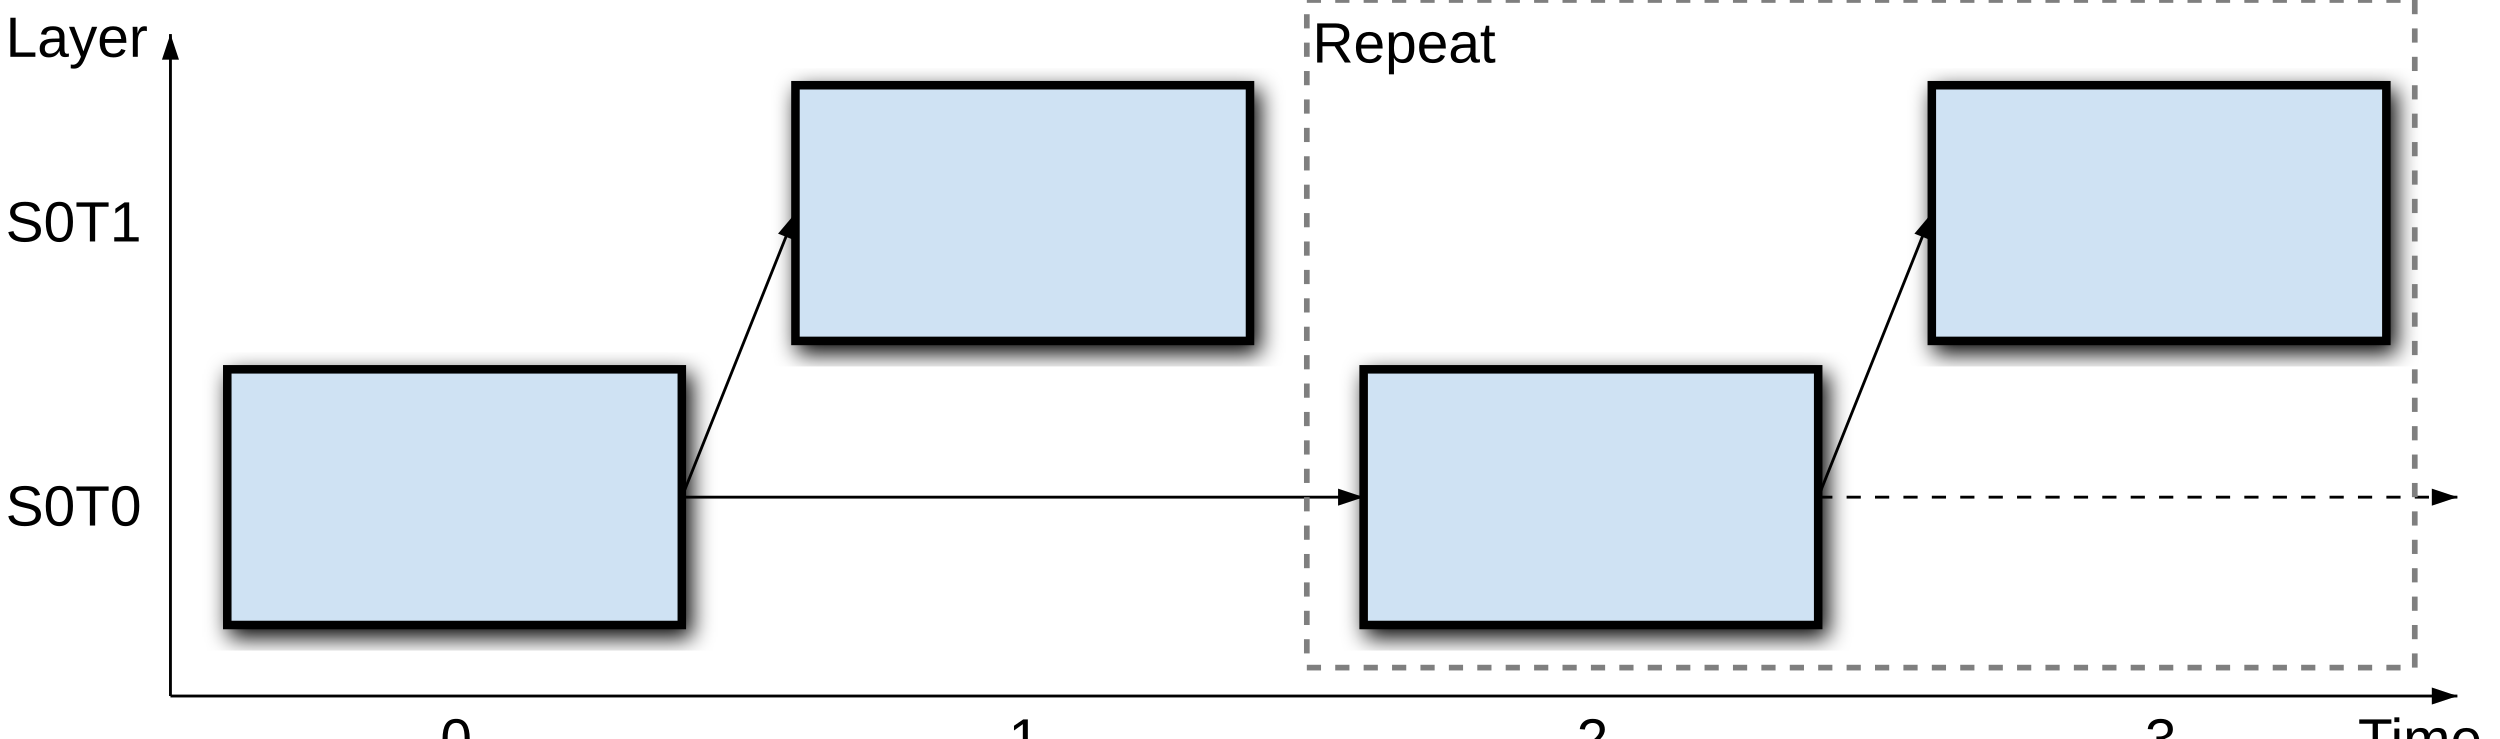
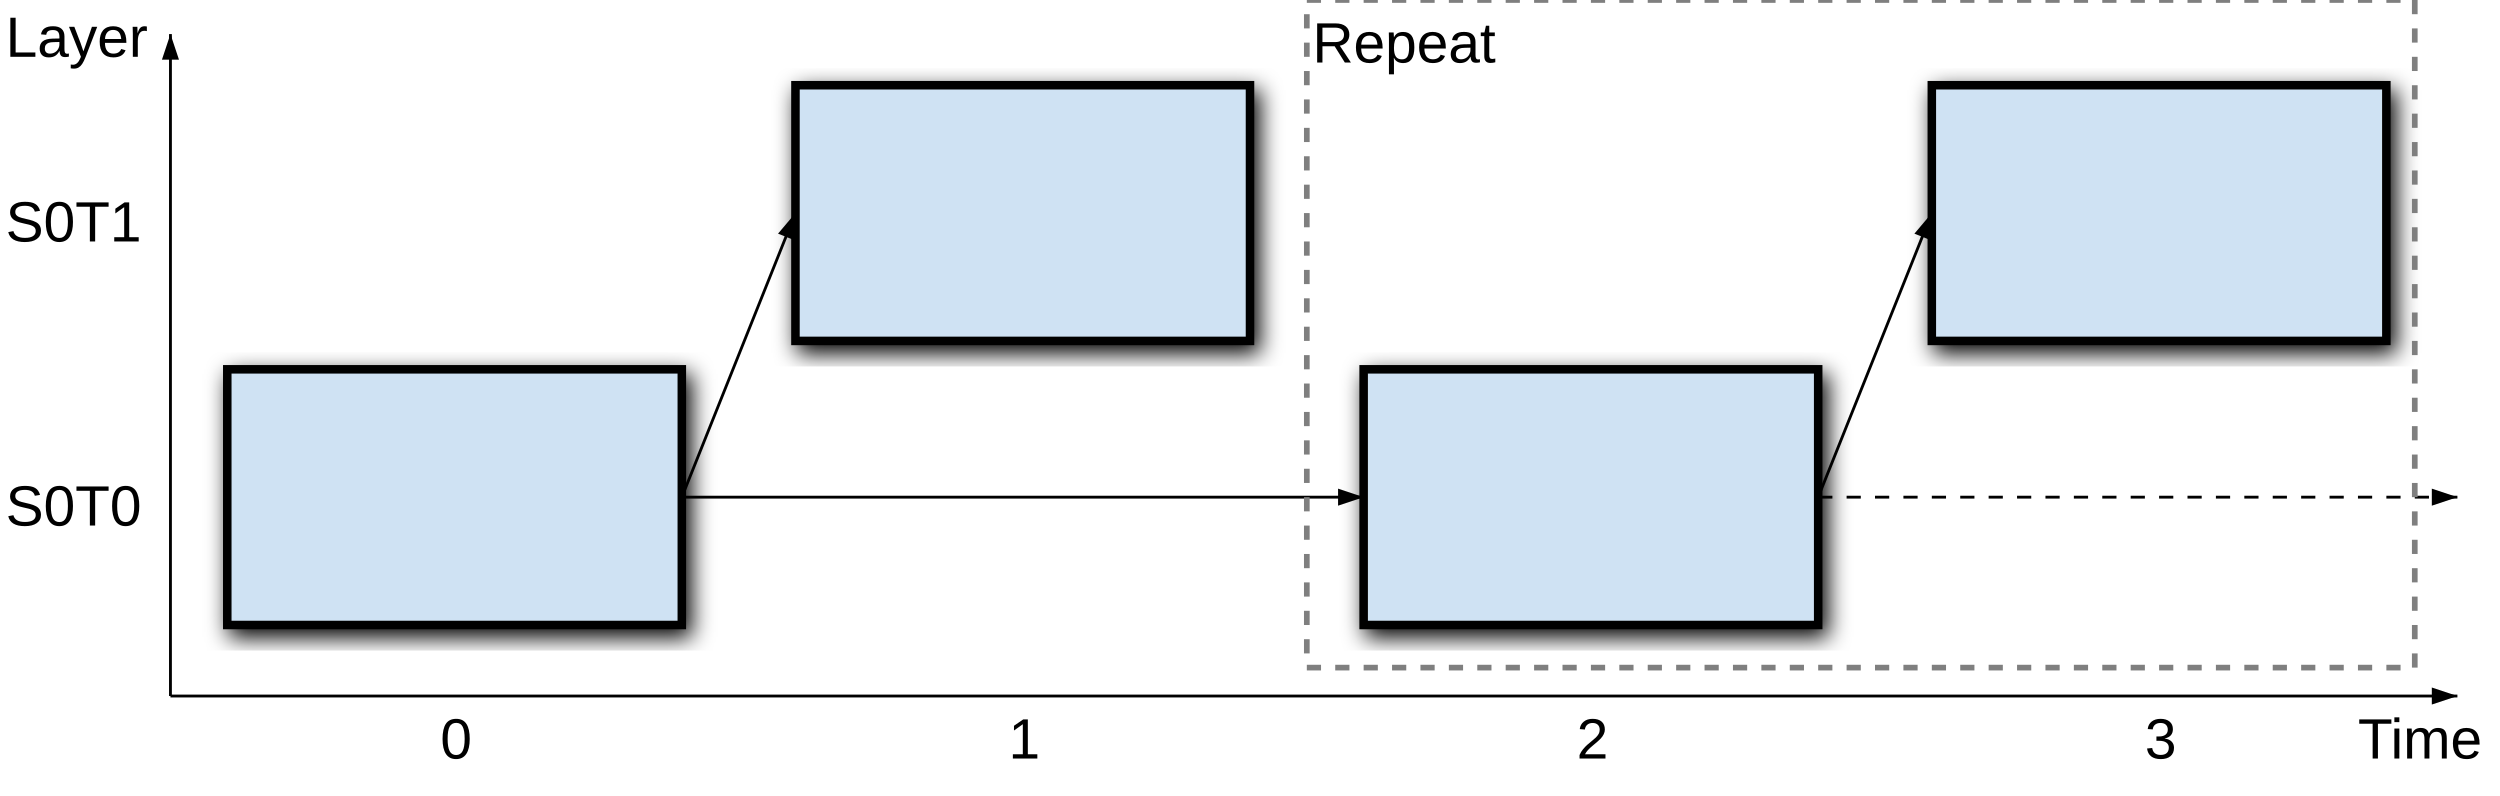
- <svg xmlns="http://www.w3.org/2000/svg" version="1.1" viewBox="0 0 880 260">
+ <svg xmlns="http://www.w3.org/2000/svg" version="1.1" viewBox="0 0 880 280">
  <defs>
    <filter id="sh">
      <feGaussianBlur in="SourceAlpha" stdDeviation="4" />
      <feOffset dx="2" dy="3" />
      <feBlend in="SourceGraphic" />
    </filter>
  </defs>
  <polygon points="865,245 856,242 856,248" />
  <line x1="60" y1="245" x2="865" y2="245" style="stroke:#000000;stroke-width:1" />
  <polygon points="60,12 57,21 63,21" />
  <line x1="60" y1="245" x2="60" y2="12" style="stroke:#000000;stroke-width:1" />
  <text x="830" y="267" font-family="Arial" font-size="20">Time<tspan x="155" y="267">0</tspan>
    <tspan x="355" y="267">1</tspan>
    <tspan x="555" y="267">2</tspan>
    <tspan x="755" y="267">3</tspan>
    <tspan x="2" y="20">Layer</tspan>
    <tspan x="2" y="185">S0T0</tspan>
    <tspan x="2" y="85">S0T1</tspan>
  </text>
  <rect x="80" y="130" width="160" height="90" style="fill:#cfe2f3;stroke-width:3;stroke:#000000" filter="url(#sh)" />
  <rect x="280" y="30" width="160" height="90" style="fill:#cfe2f3;stroke-width:3;stroke:#000000" filter="url(#sh)" />
  <polygon points="280,75 271,72 271,78" transform="rotate(-68.2 280 75)" />
  <line x1="240" y1="175" x2="280" y2="75" style="stroke:#000000;stroke-width:1" />
  <rect x="480" y="130" width="160" height="90" style="fill:#cfe2f3;stroke-width:3;stroke:#000000" filter="url(#sh)" />
  <polygon points="480,175 471,172 471,178" />
  <line x1="240" y1="175" x2="480" y2="175" style="stroke:#000000;stroke-width:1" />
  <rect x="680" y="30" width="160" height="90" style="fill:#cfe2f3;stroke-width:3;stroke:#000000" filter="url(#sh)" />
  <polygon points="680,75 671,72 671,78" transform="rotate(-68.2 680 75)" />
  <line x1="640" y1="175" x2="680" y2="75" style="stroke:#000000;stroke-width:1" />
  <polygon points="865,175 856,172 856,178" />
  <line x1="640" y1="175" x2="865" y2="175" style="stroke:#000000;stroke-width:1;stroke-dasharray:5,5" />
  <rect x="460" y="0" width="390" height="235" style="fill:none;stroke-width:2;stroke:#7f7f7f;stroke-dasharray:5,5" />
  <text x="462" y="22" font-family="Arial" font-size="20">Repeat</text>
</svg>
